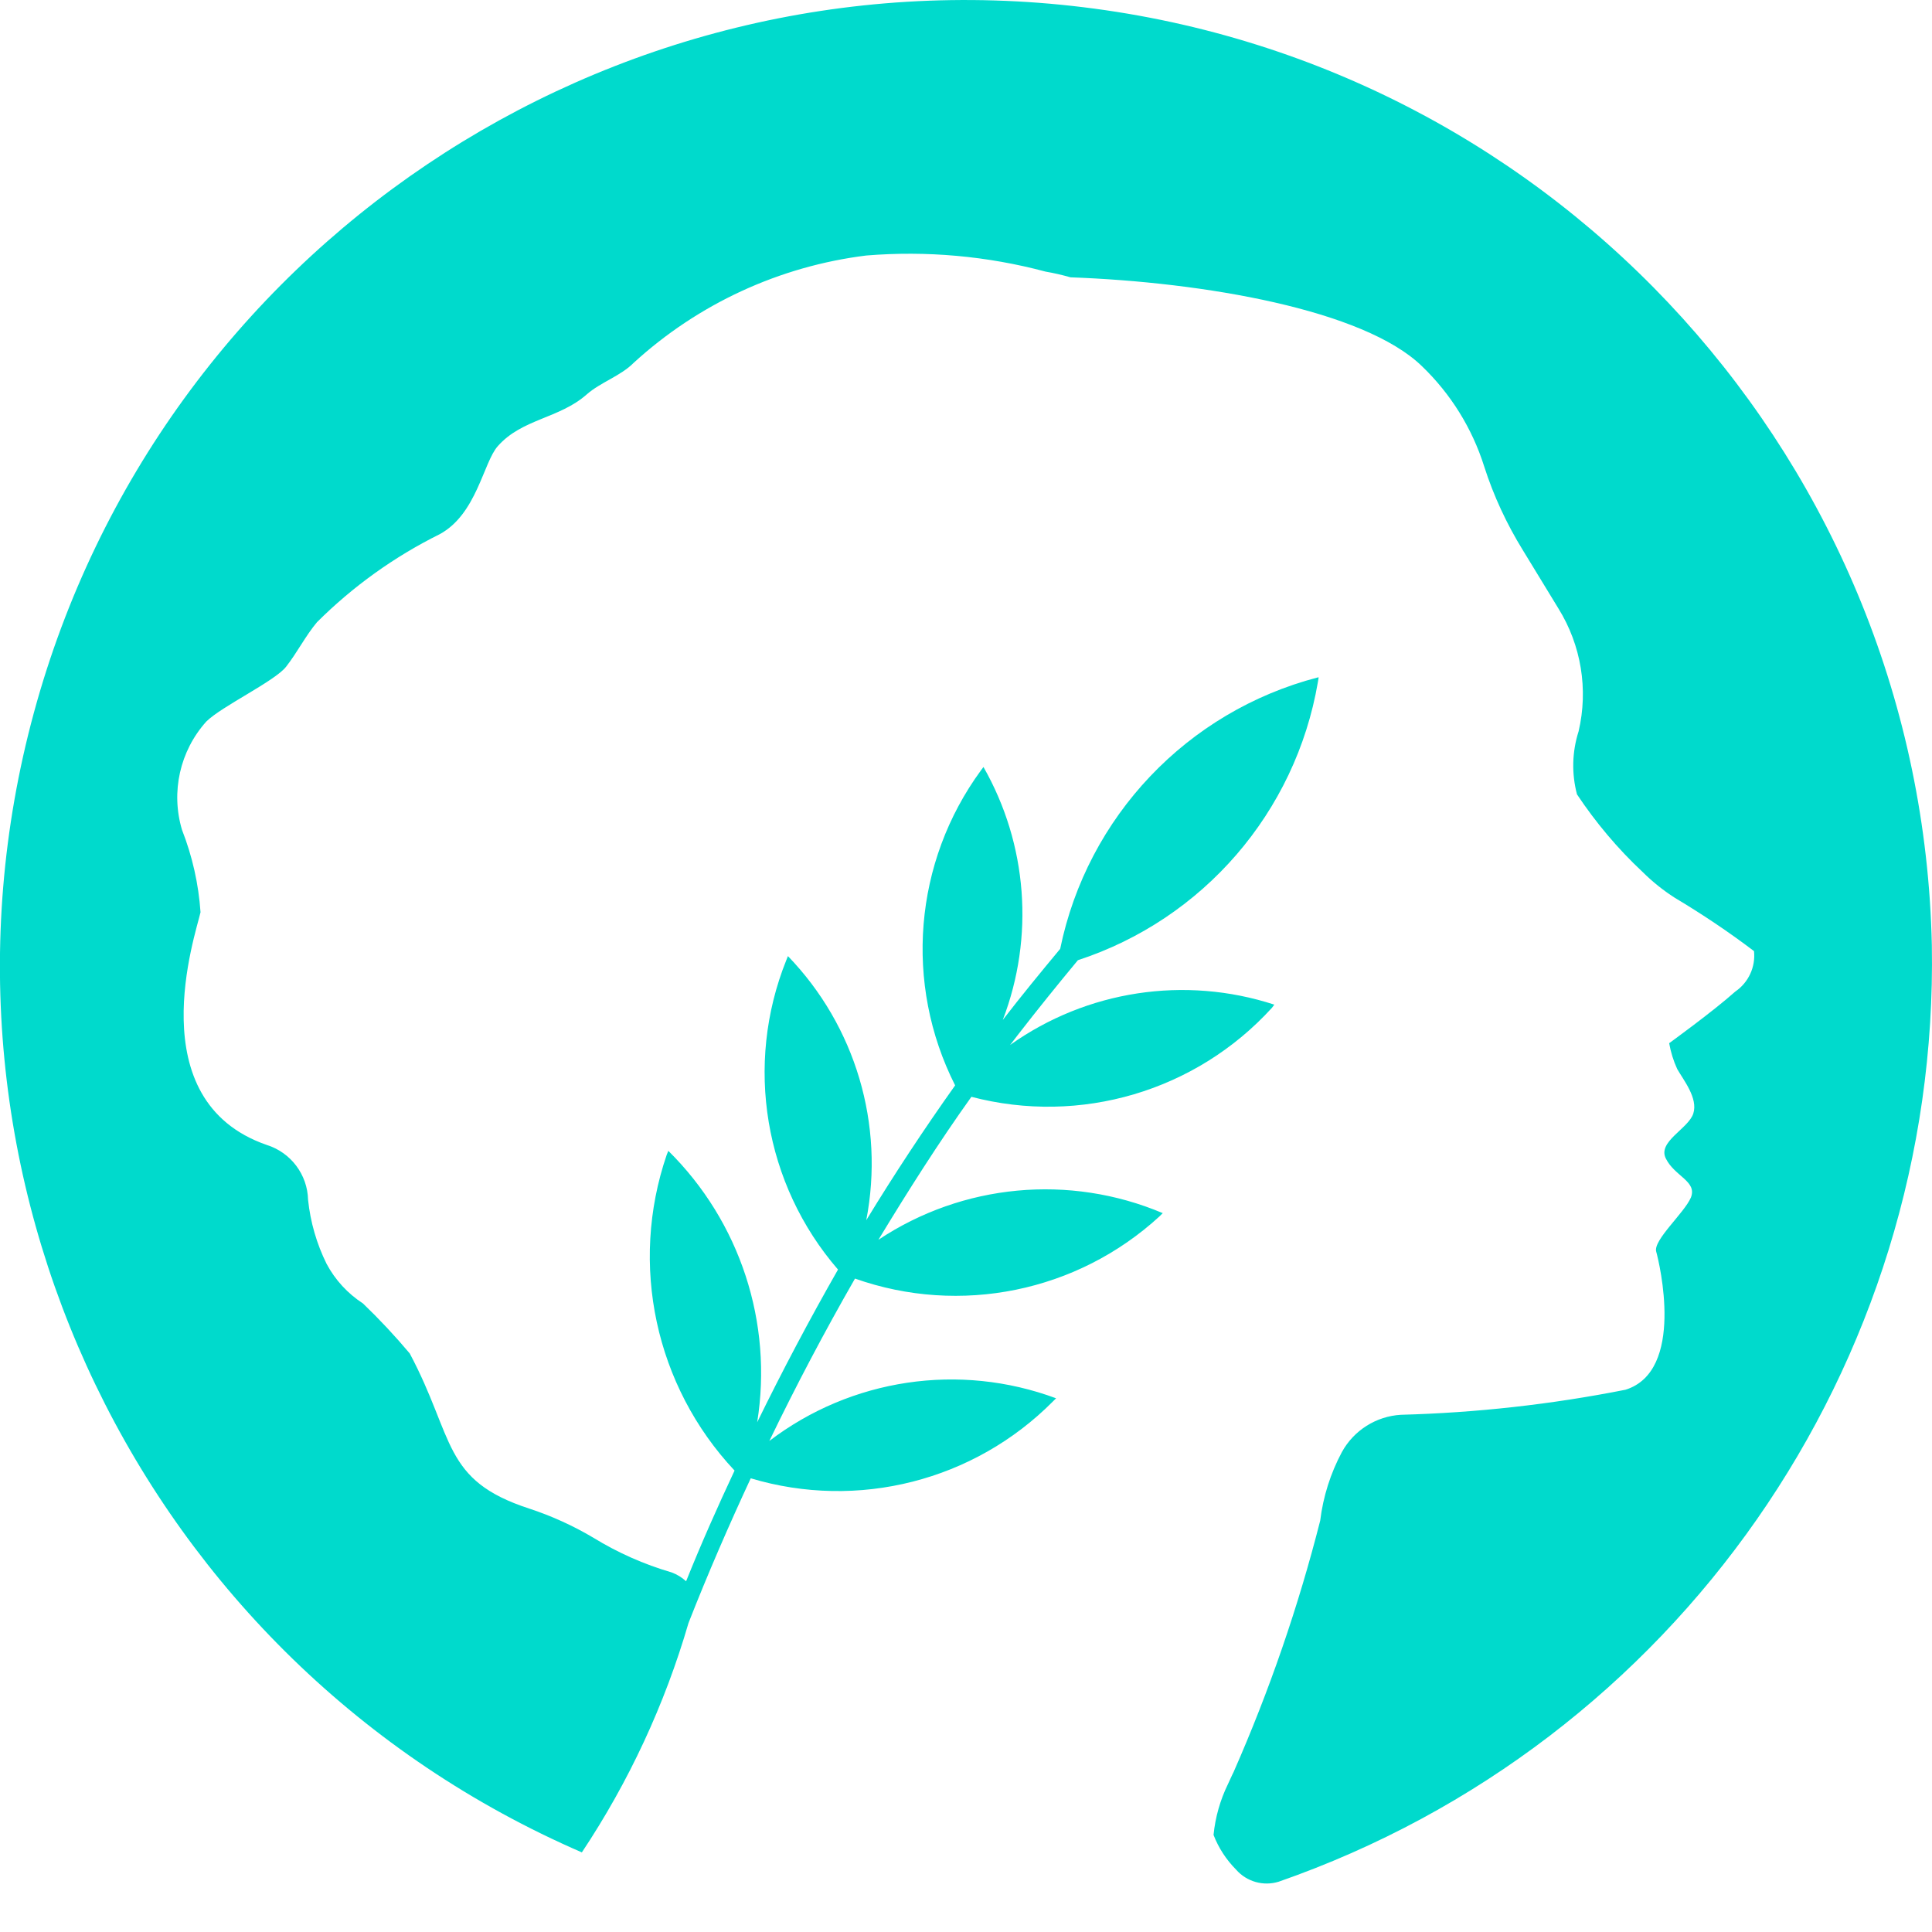
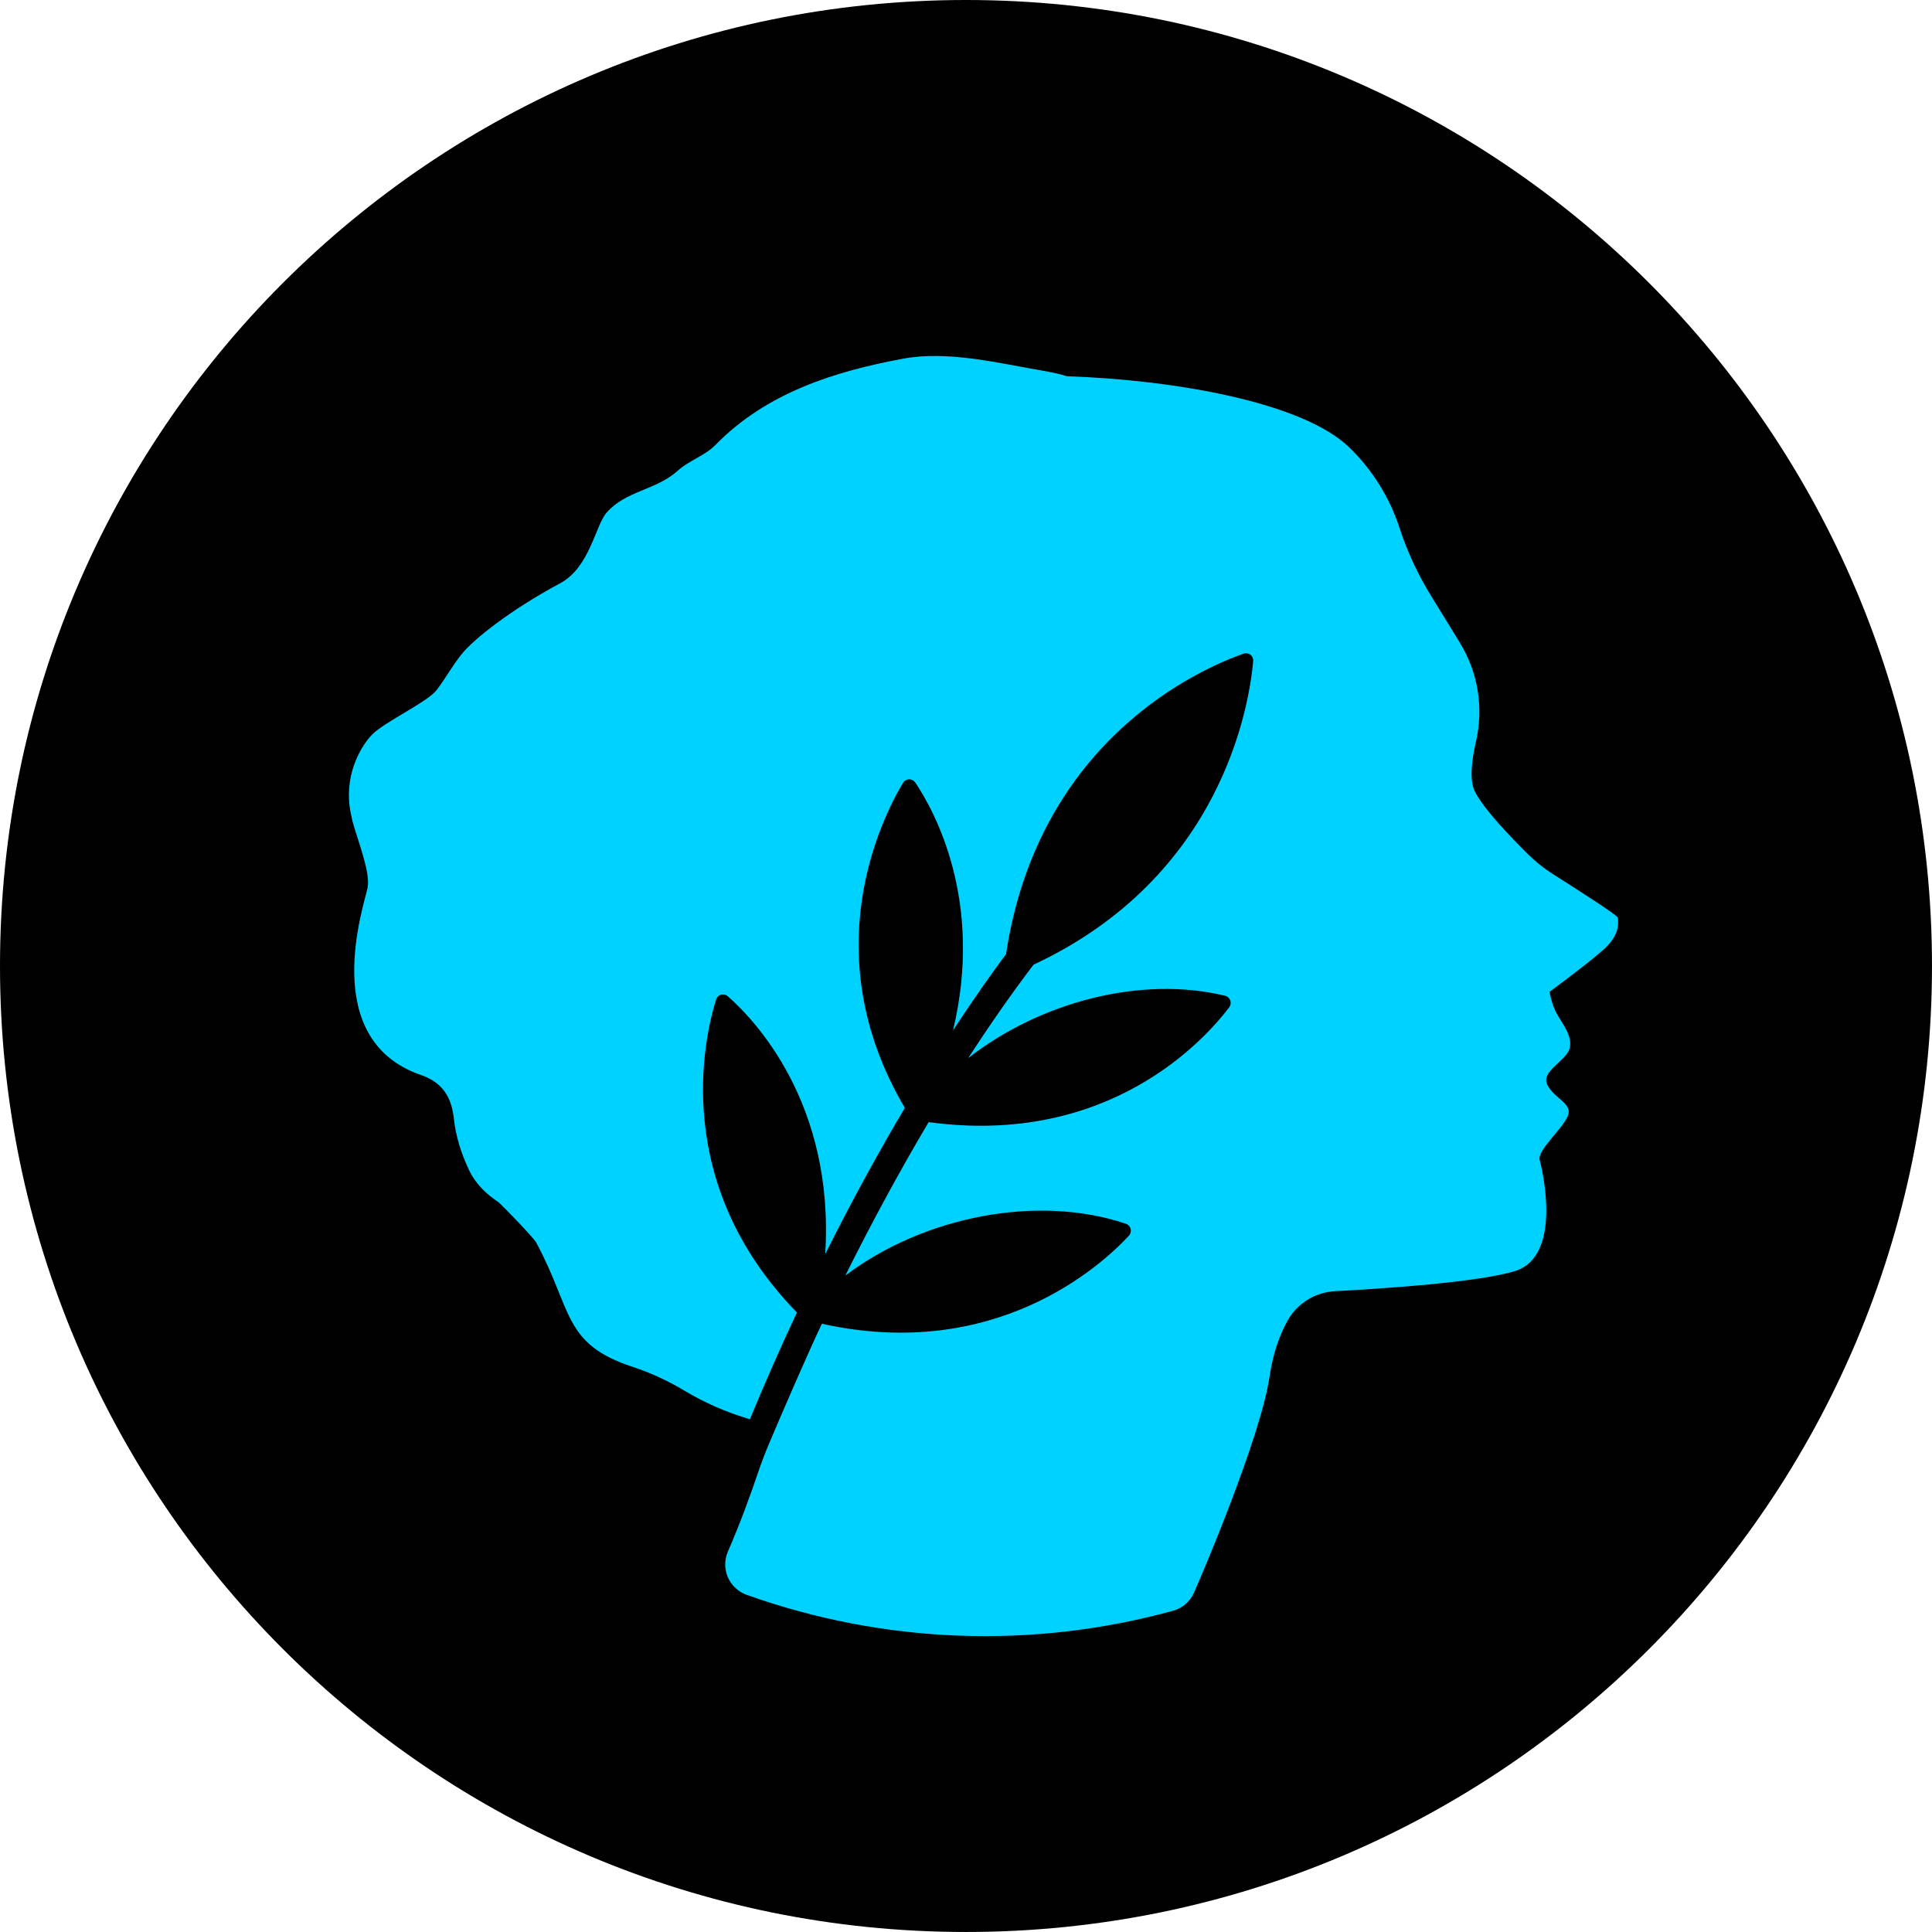
- <svg xmlns="http://www.w3.org/2000/svg" width="24" height="24" viewBox="0 0 24 24" fill="none">
-   <path d="M23.998 11.741a12 12 0 1 0-16.77 11.27 10.383 10.383 0 0 0 1.325-2.85c.24-.612.502-1.214.773-1.797a3.766 3.766 0 0 0 3.753-.954l.04-.04a3.732 3.732 0 0 0-3.562.53 32.21 32.21 0 0 1 1.064-2.017 3.746 3.746 0 0 0 3.783-.773l.04-.04a3.744 3.744 0 0 0-3.532.331c.371-.612.753-1.214 1.155-1.776A3.759 3.759 0 0 0 15.8 12.52l.03-.04a3.689 3.689 0 0 0-3.282.501l.1-.13c.241-.311.492-.622.742-.923a4.419 4.419 0 0 0 2.981-3.453l.01-.06h-.01a4.398 4.398 0 0 0-3.201 3.372c-.241.29-.482.583-.713.883a3.683 3.683 0 0 0-.24-3.142l-.03.04a3.756 3.756 0 0 0-.322 3.915 28.533 28.533 0 0 0-1.104 1.675 3.709 3.709 0 0 0-.973-3.281l-.02.05a3.744 3.744 0 0 0 .642 3.844 33.698 33.698 0 0 0-1.004 1.897 3.877 3.877 0 0 0-1.104-3.372l-.02.05a3.89 3.89 0 0 0 .843 3.922c-.212.452-.411.9-.602 1.375a.546.546 0 0 0-.18-.11c-.343-.1-.67-.245-.974-.432a4.022 4.022 0 0 0-.795-.361c-1.084-.352-.923-.873-1.484-1.927a7.987 7.987 0 0 0-.581-.621 1.336 1.336 0 0 1-.452-.492 2.341 2.341 0 0 1-.23-.795.733.733 0 0 0-.513-.682c-1.595-.552-.883-2.62-.823-2.891a3.458 3.458 0 0 0-.23-1.023 1.41 1.41 0 0 1 .301-1.345c.19-.19.853-.502.993-.683.14-.18.24-.381.382-.551a5.819 5.819 0 0 1 1.525-1.094c.461-.25.542-.893.722-1.094.301-.341.763-.341 1.104-.642.17-.15.424-.231.583-.392a5.235 5.235 0 0 1 2.89-1.334 6.554 6.554 0 0 1 2.227.2c.105.018.209.042.31.071 1.656.06 3.644.402 4.366 1.104.358.344.624.772.773 1.245.117.366.28.716.482 1.043l.441.723a2.02 2.02 0 0 1 .25 1.525 1.395 1.395 0 0 0-.02.783c.234.351.506.675.814.963.122.121.256.229.4.321.34.203.67.424.985.663a.54.54 0 0 1-.232.502c-.28.25-.822.642-.822.642.02.111.053.219.1.321.08.14.26.362.2.552-.06.19-.451.351-.34.562.11.22.39.28.31.482-.08.19-.471.53-.431.672.04.143.361 1.484-.382 1.716-.92.182-1.852.286-2.79.311a.897.897 0 0 0-.732.462 2.434 2.434 0 0 0-.27.853 19.95 19.95 0 0 1-1.075 3.121s-.03.06-.07.15a1.86 1.86 0 0 0-.18.633c.062.161.158.308.28.431a.505.505 0 0 0 .53.15 12.095 12.095 0 0 0 8.113-11.635Z" fill="#00DACC" />
+ <svg xmlns="http://www.w3.org/2000/svg" viewBox="0 0 1500 1500.01">
+   <g>
+     <g>
+       <path d="M1500 750c0-414.21-335.78-750-750-750S0 335.79 0 750s335.78 750 750 750 750-335.79 750-750" />
+       <path fill="#00d2ff" d="M1256.15 712.56c0-1.78-32.47-22.52-49.55-33.34a119.9 119.9 0 0 1-20.43-16.17c-12.79-12.64-34.09-34.74-41-48.34-4.45-8.69-2.62-24.33.84-39.25a102.4 102.4 0 0 0-12.65-76.59l-22.22-36.18a244.46 244.46 0 0 1-24.49-52.62 153 153 0 0 0-38.91-62.55c-36.15-35.26-136.2-52.62-219.31-55.39a134.68 134.68 0 0 0-15.64-3.72c-37-6.3-76.48-16.48-111.9-9.87-52.58 9.79-105.74 26.27-145.42 66.93-8 8.21-20.5 12.08-29.12 19.86-17.09 15.42-40.1 15.42-55.28 32.54-8.89 10-13 42.61-36.3 55.06-38.54 20.65-67.06 43.4-76.4 55-7.06 8.73-12.53 18.94-19.4 27.86-7 9.15-40.21 24.64-49.86 34.33s-22.59 33.27-16.78 61.13c.54 2.54 1 4.64 1.33 6.34 3.8 14.16 14.13 39.83 11.74 51.6-2.78 13.93-38.62 117.78 41.46 145.46 16.67 5.77 23.73 17 25.55 34.1 1.41 12.76 5.2 25.85 11.85 39.94 7.29 15.37 21.64 23.73 22.81 24.75 4.83 4.26 27.31 27.72 29.16 31.14 28.41 52.51 20.43 78.75 74.81 96.59a198.58 198.58 0 0 1 40 18.34 215.88 215.88 0 0 0 49 21.72c.5.14 1.26.41 2.15.73 12.08-29.19 24.33-56.88 36.54-82.94-97.89-100.38-72.15-212.84-62.76-243a5.61 5.61 0 0 1 9.07-2.54c20.54 18 83 82.93 75.67 200.14 21.6-43.14 42.61-81.08 61.8-113.47-70.64-119.72-18-224.66-1.41-252.33a5.65 5.65 0 0 1 9.53-.26c14.4 21.38 53.53 91.47 29.3 192.45 17.57-26.86 31.83-46.74 41.15-59.22 25.24-166.92 151.3-221.69 184.43-233.3a5.61 5.61 0 0 1 7.47 5.8c-3.06 34.52-24.34 167.44-170.56 235.7-17.57 23.15-34.5 47.52-50.69 72.52C807.64 777.87 886 757.3 951.1 773.1a5.68 5.68 0 0 1 3.3 8.91c-18.72 24.78-93.17 108.36-233.4 89.21-23.7 39.95-45.42 80.43-64.7 119.15 60.55-45.82 149.04-63.37 217.7-40.3a5.74 5.74 0 0 1 2.5 9.32c-21.32 23-103.42 98.27-238.4 68.38-12.65 26.74-31.52 70.71-40.73 92.44-3.17 7.47-6.09 15-8.68 22.71-6 17.7-14 39.78-23.61 61.87a25 25 0 0 0 14.72 33.46 550.24 550.24 0 0 0 331.2 12.27 24.84 24.84 0 0 0 16.18-14.35c2.27-5.39 4.51-10.49 4.51-10.49s47.08-109.36 54-157c2.73-18.73 8.17-32.78 13.78-43a44.92 44.92 0 0 1 36.91-23.19c35.88-1.9 112.28-6.91 140.07-15.72 36.94-11.73 20.92-79 18.94-86.26s17.77-24.11 21.84-33.95-10-13.21-15.73-24 14.25-18.57 17.1-28.37-6.5-20.58-10.29-27.83-5.24-16.32-5.24-16.32 27-19.79 41.38-32.28 11.69-22.78 11.66-25.21" />
+     </g>
+   </g>
</svg>
